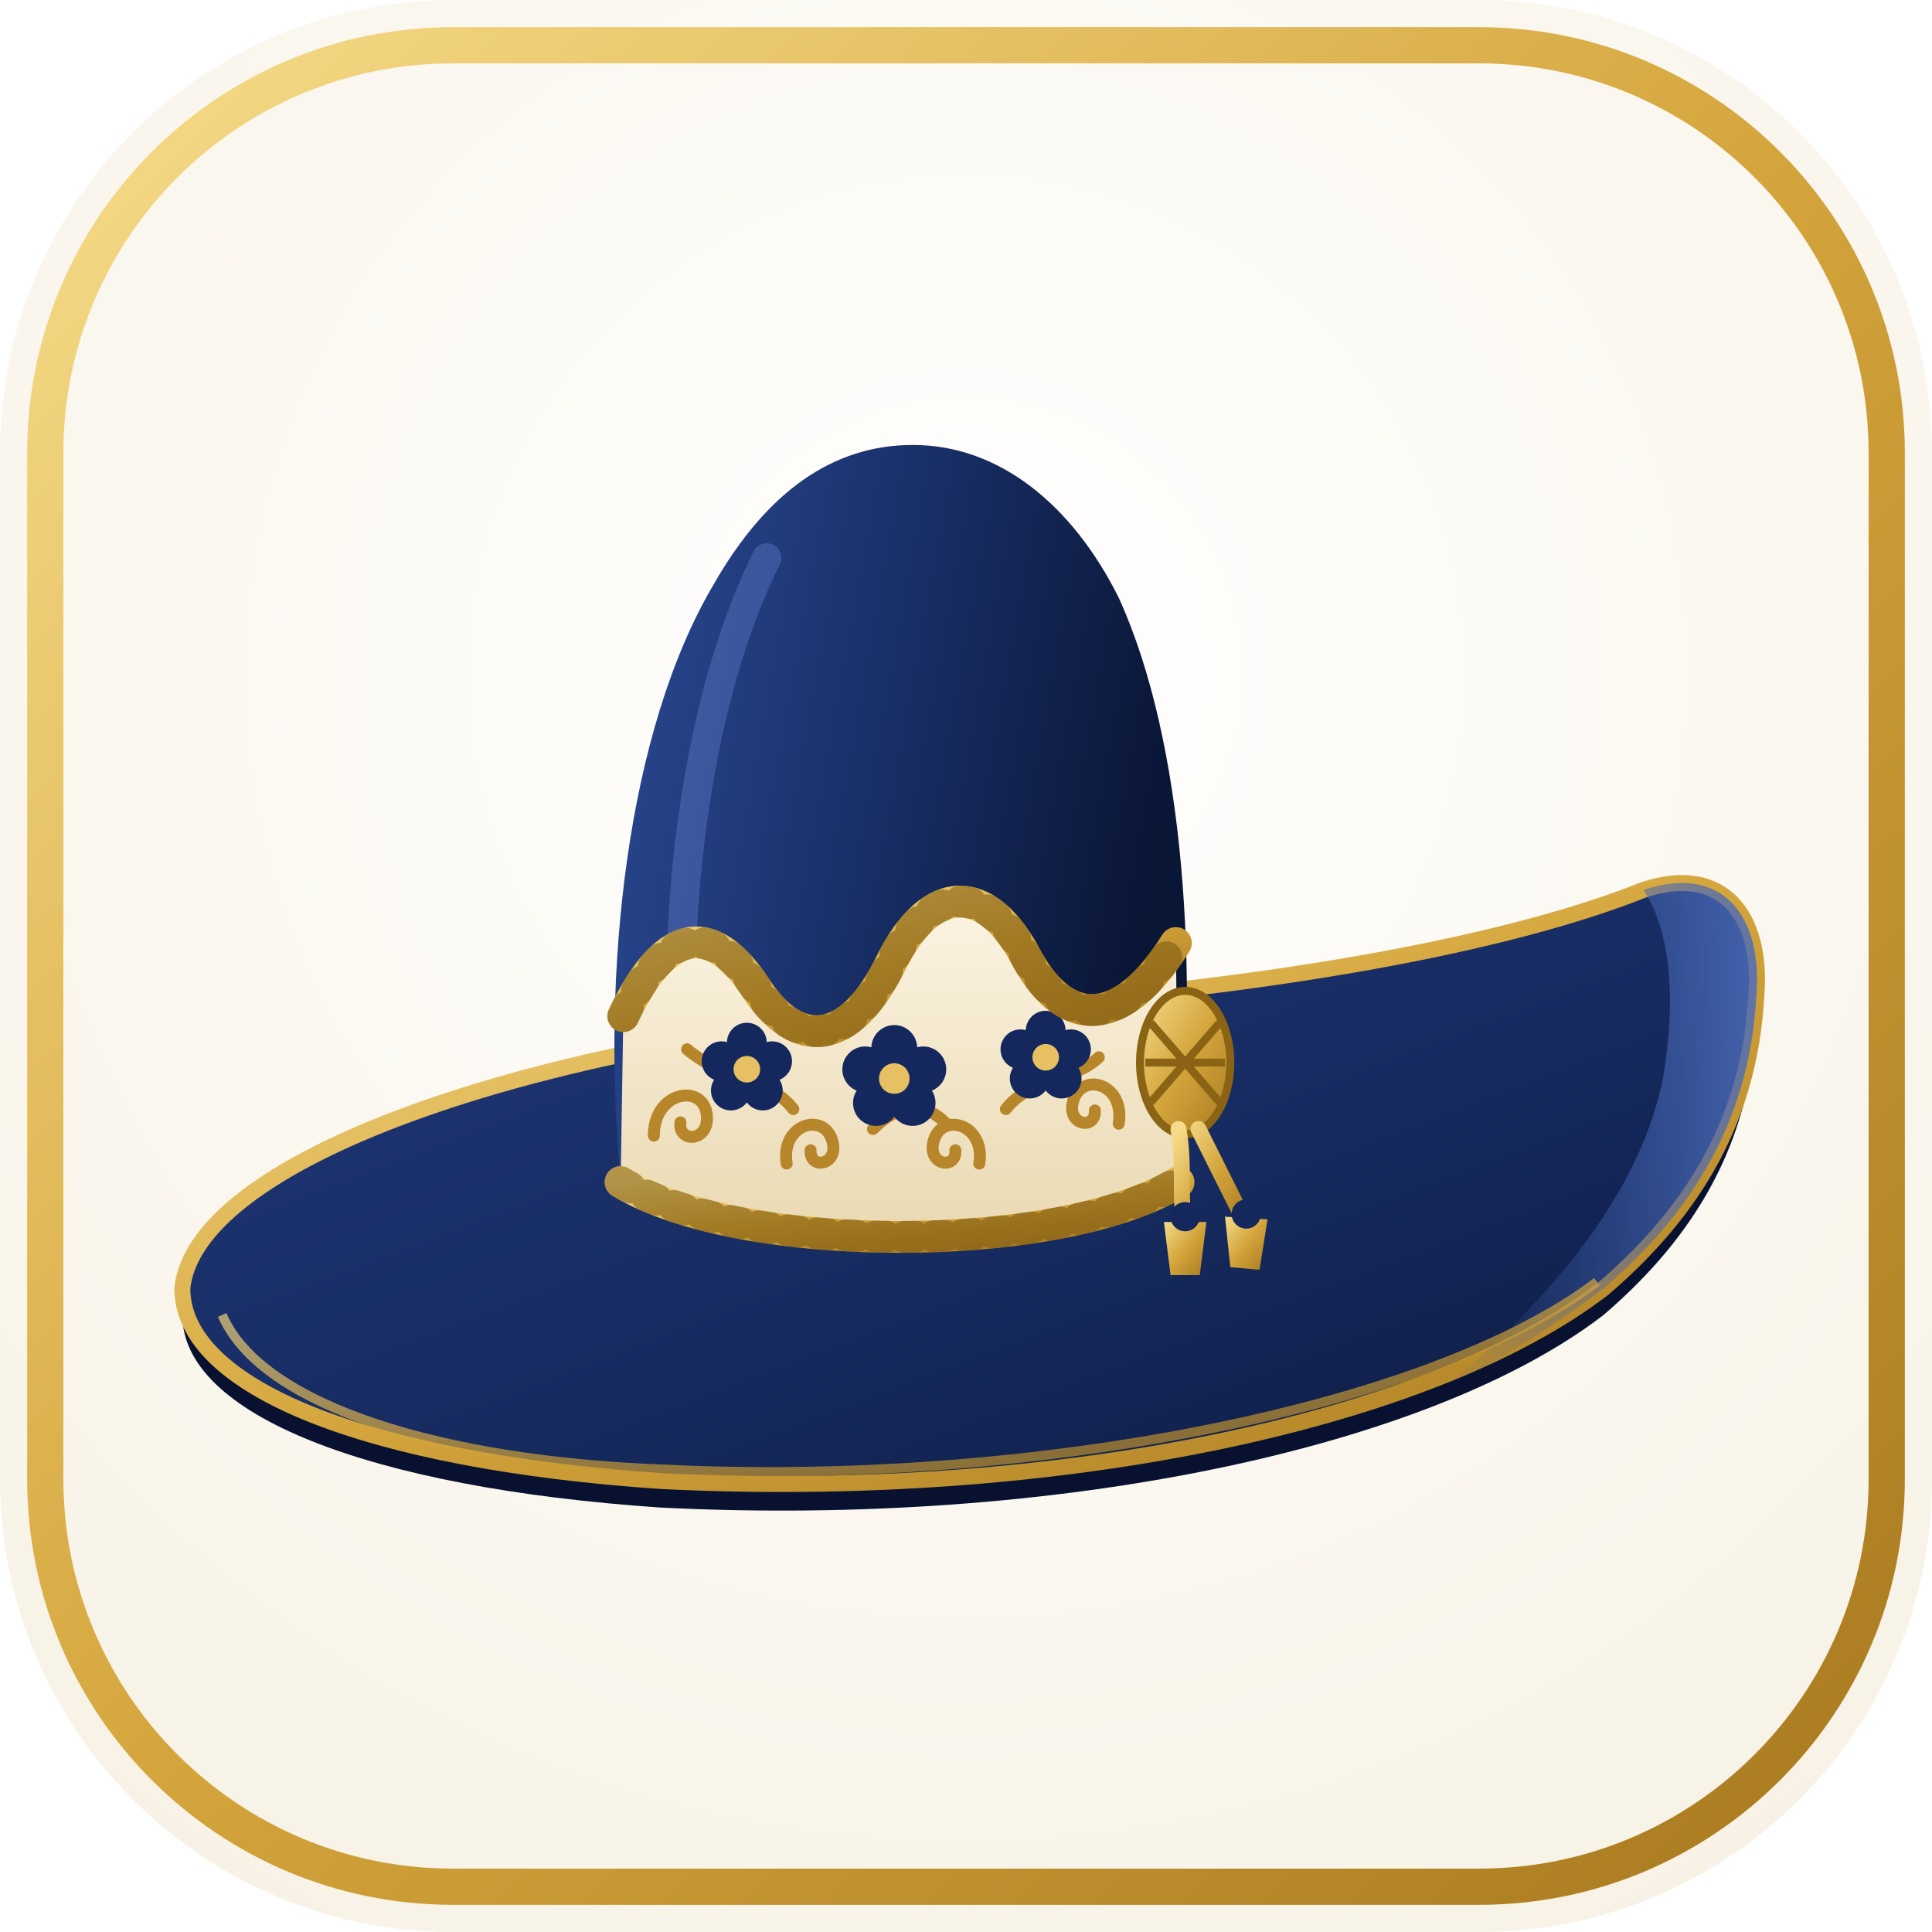
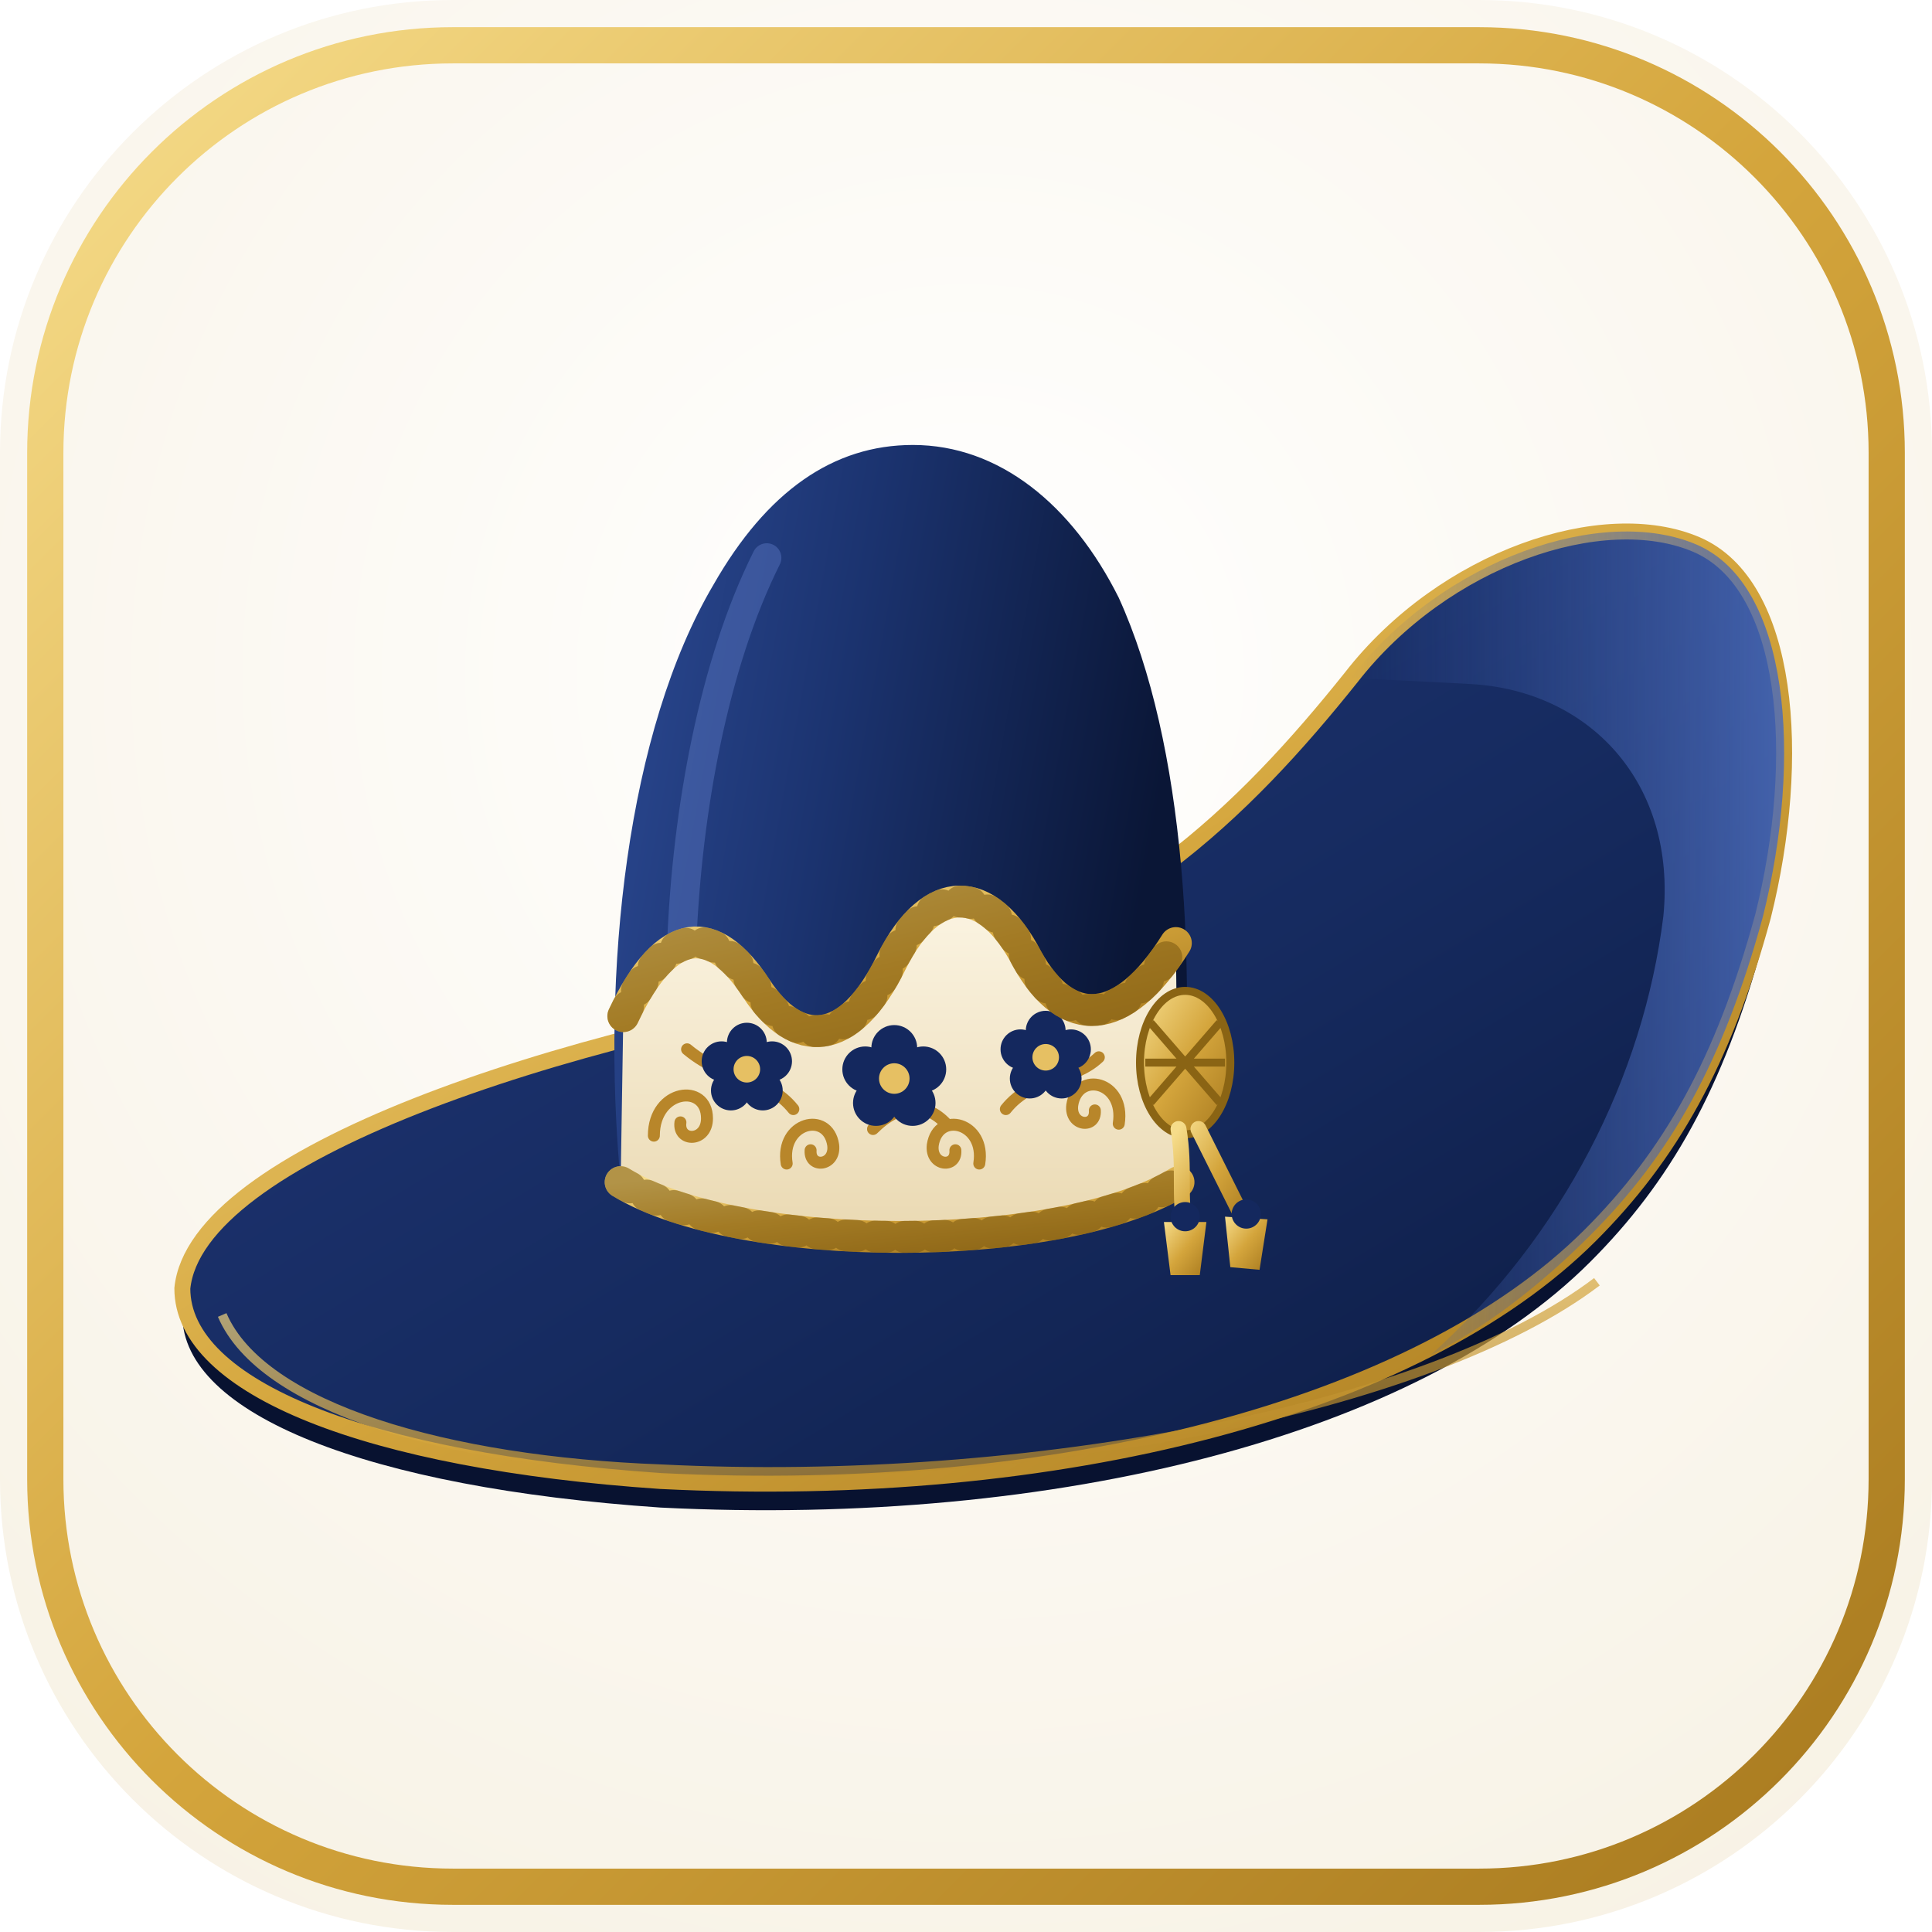
<svg xmlns="http://www.w3.org/2000/svg" viewBox="0 0 128 128" role="img" aria-label="Bella's Música logo: a navy charro sombrero with a gold-embroidered band">
  <defs>
    <linearGradient id="gold" x1="0" y1="0" x2="1" y2="1">
      <stop offset="0" stop-color="#f6dc8a" />
      <stop offset=".5" stop-color="#d4a53c" />
      <stop offset="1" stop-color="#a87a1f" />
    </linearGradient>
    <radialGradient id="bg" cx="50%" cy="35%" r="80%">
      <stop offset="0" stop-color="#ffffff" />
      <stop offset="1" stop-color="#f7f1e3" />
    </radialGradient>
    <linearGradient id="crown" x1="0" y1="0" x2="1" y2=".25">
      <stop offset="0" stop-color="#2c4a94" />
      <stop offset=".45" stop-color="#1b336f" />
      <stop offset="1" stop-color="#0a1636" />
    </linearGradient>
    <linearGradient id="brim" x1="0" y1="0" x2="1" y2="1">
      <stop offset="0" stop-color="#22397c" />
      <stop offset=".55" stop-color="#162b60" />
      <stop offset="1" stop-color="#0c1a40" />
    </linearGradient>
    <linearGradient id="lip" x1="0" y1="0" x2="1" y2="0">
      <stop offset="0" stop-color="#3a5aa8" stop-opacity="0" />
      <stop offset="1" stop-color="#4c6cba" />
    </linearGradient>
    <linearGradient id="band" x1="0" y1="0" x2="0" y2="1">
      <stop offset="0" stop-color="#fbf4e2" />
      <stop offset="1" stop-color="#ead9b2" />
    </linearGradient>
    <g id="flower">
      <g fill="#14285e">
        <circle cx="0" cy="-2" r="1.5" />
        <circle cx="1.9" cy="-.6" r="1.5" />
        <circle cx="1.2" cy="1.6" r="1.5" />
        <circle cx="-1.2" cy="1.6" r="1.5" />
        <circle cx="-1.9" cy="-.6" r="1.5" />
      </g>
      <circle r="1" fill="#e6c063" />
    </g>
  </defs>
  <rect width="128" height="128" rx="30" fill="url(#bg)" />
  <rect x="3" y="3" width="122" height="122" rx="27" fill="none" stroke="url(#gold)" stroke-width="2.4" />
  <g transform="translate(64 66) scale(.88) translate(-65 -64)">
-     <path d="M6 88 C7 78 34 69 64 67 C88 65.5 106 62 116 58 C122 56 125 60 124.5 66 C124 75 120 82 113 88 C100 98 72 104 42 102.5 C20 101 6 95.5 6 88 Z" fill="#081230" />
-     <path d="M6 86 C7 76 34 67 64 65 C88 63.5 106 60 116 56 C122 54 125 58 124.5 64 C124 73 120 80 113 86 C100 96 72 102 42 100.5 C20 99 6 93.5 6 86 Z" fill="url(#brim)" stroke="url(#gold)" stroke-width="1.2" />
-     <path d="M116 56 C122 54 125 58 124.5 64 C124 73 120 80 113 86 C109 89 105 91.5 101 93.5 C110 86 116 78 117.5 70 C118.5 64 118 59 116 56 Z" fill="url(#lip)" opacity=".85" />
+     <path d="M6 88 C7 78 34 69 60 65 C76 62 86 52 94 42 C101 33 113 29 120 32 C127 35 128 48 125 60 C122 71 118 78 112 84 C99 97 72 104 42 102.5 C20 101 6 95.5 6 88 Z" fill="#081230" />
+     <path d="M6 86 C7 76 34 67 60 63 C76 60 86 50 94 40 C101 31 113 27 120 30 C127 33 128 46 125 58 C122 69 118 76 112 82 C99 95 72 102 42 100.5 C20 99 6 93.5 6 86 Z" fill="url(#brim)" stroke="url(#gold)" stroke-width="1.2" />
+     <path d="M94 40 C101 31 113 27 120 30 C127 33 128 46 125 58 C122 69 118 76 112 82 C108 86 104 89 100 91 C110 82 116 70 117.5 58 C118.5 48 112 41 103 40.5 C99.5 40.3 96.5 40.2 94 40 Z" fill="url(#lip)" opacity=".85" />
    <path d="M9 88 C12 95 26 99 42 99.6 C70 101 100 95 112.5 85.5" fill="none" stroke="url(#gold)" stroke-width=".7" opacity=".7" />
    <path d="M39 78 C37.5 62 39.5 44 46 33 C50 26 55 22.5 61 22.5 C67.5 22.5 73 27 76.5 34 C81.5 45 82.5 62 81 78 C72 83.5 48 83.5 39 78 Z" fill="url(#crown)" />
    <path d="M50 31 C46 39 44 50 43.6 60" fill="none" stroke="#5a78c4" stroke-width="2.2" stroke-linecap="round" opacity=".45" />
    <path d="M39.2 65.5 C42.5 58.5 46 58.5 49.2 63.4 C52.2 68 56.2 68 59.4 61.4 C62.4 55.4 66.6 55.4 69.6 61.2 C72.6 66.6 76.8 66.4 80.8 60 L81 78 C72 83.5 48 83.5 39 78 Z" fill="url(#band)" />
    <g fill="none" stroke="#b8862a" stroke-width=".9" stroke-linecap="round">
      <path d="M41.5 74.5 C41.5 71 45.5 70.5 45.5 73.2 C45.5 75 43.3 75 43.5 73.5" />
      <path d="M51.5 76.6 C51 73.5 54.6 72.6 55 75.2 C55.2 76.8 53.2 77 53.3 75.6" />
      <path d="M66 76.6 C66.5 73.5 62.9 72.6 62.5 75.2 C62.3 76.8 64.3 77 64.2 75.6" />
      <path d="M76.5 73.6 C77 70.4 73.4 69.6 73 72.2 C72.8 73.8 74.8 74 74.7 72.6" />
      <path d="M44 68 C47 70.5 50 70 52 72.5 M58 74 C60 72 62 72 63.5 73.6 M68 72.5 C70 70 73 70.5 75 68.6" />
    </g>
    <use href="#flower" transform="translate(48.5 69.5)" />
    <use href="#flower" transform="translate(59.6 70.2) scale(1.15)" />
    <use href="#flower" transform="translate(71 68.6)" />
    <g fill="none" stroke-linecap="round" stroke-linejoin="round">
      <path d="M39.2 65.5 C42.5 58.5 46 58.5 49.2 63.4 C52.2 68 56.2 68 59.4 61.4 C62.4 55.4 66.6 55.4 69.6 61.2 C72.6 66.6 76.8 66.4 80.8 60" stroke="url(#gold)" stroke-width="2.4" />
      <path d="M39.2 65.5 C42.5 58.5 46 58.5 49.2 63.4 C52.2 68 56.2 68 59.4 61.4 C62.4 55.4 66.6 55.4 69.6 61.2 C72.6 66.6 76.8 66.4 80.8 60" stroke="#7a5710" stroke-width="2.4" stroke-dasharray=".8 1.4" opacity=".55" />
      <path d="M39 78 C48 83.5 72 83.5 81 78" stroke="url(#gold)" stroke-width="2.4" />
      <path d="M39 78 C48 83.5 72 83.5 81 78" stroke="#7a5710" stroke-width="2.4" stroke-dasharray=".8 1.4" opacity=".55" />
    </g>
    <g transform="translate(81.5 69)">
      <ellipse cx="0" cy="0" rx="3.4" ry="5.4" fill="url(#gold)" stroke="#8a6414" stroke-width=".6" />
      <path d="M-2.6 -3 L2.6 3 M2.6 -3 L-2.6 3 M-3 0 L3 0" stroke="#8a6414" stroke-width=".6" />
      <path d="M-.5 5 C0 8 -.5 10 0 12.5 M1 5 C2.5 8 3.5 10 4.5 12" fill="none" stroke="url(#gold)" stroke-width="1.2" stroke-linecap="round" />
      <path d="M-1.6 12 L1.6 12 L1.1 16 L-1.1 16 Z" fill="url(#gold)" />
      <path d="M3 11.6 L6.2 11.8 L5.6 15.6 L3.4 15.4 Z" fill="url(#gold)" />
      <circle cx="0" cy="11.6" r="1.1" fill="#14285e" />
      <circle cx="4.6" cy="11.4" r="1.1" fill="#14285e" />
    </g>
  </g>
</svg>
